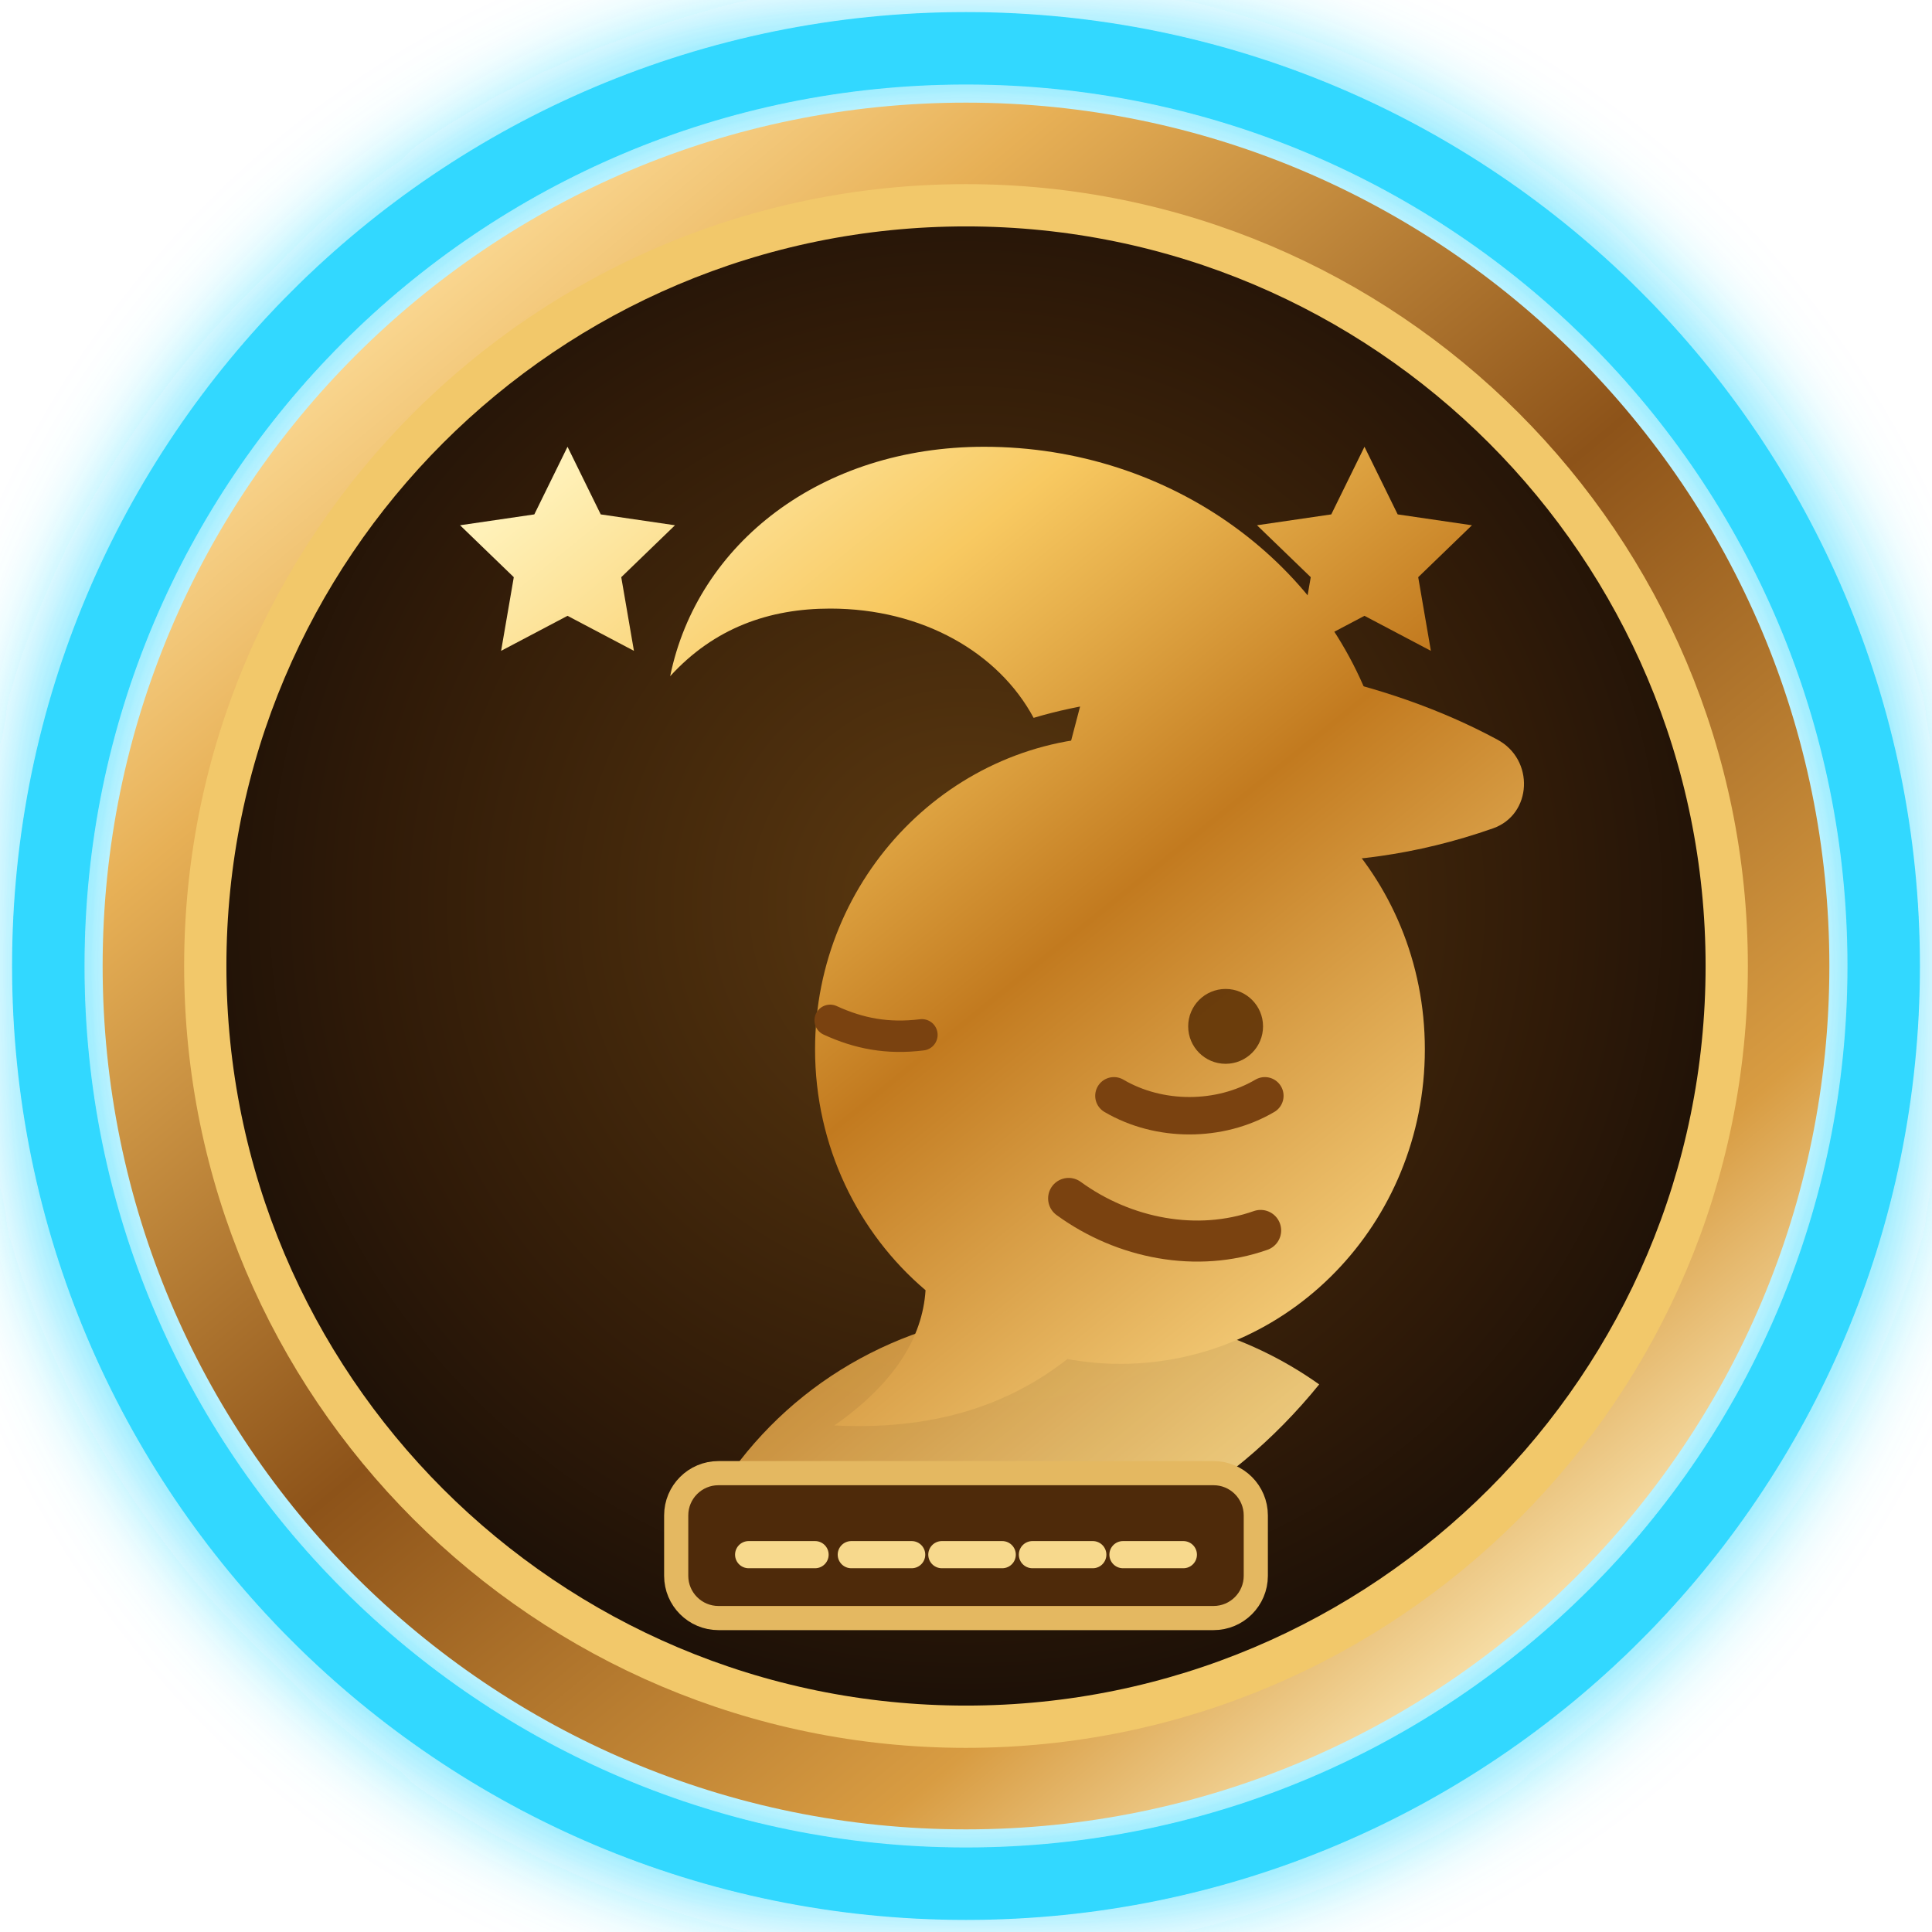
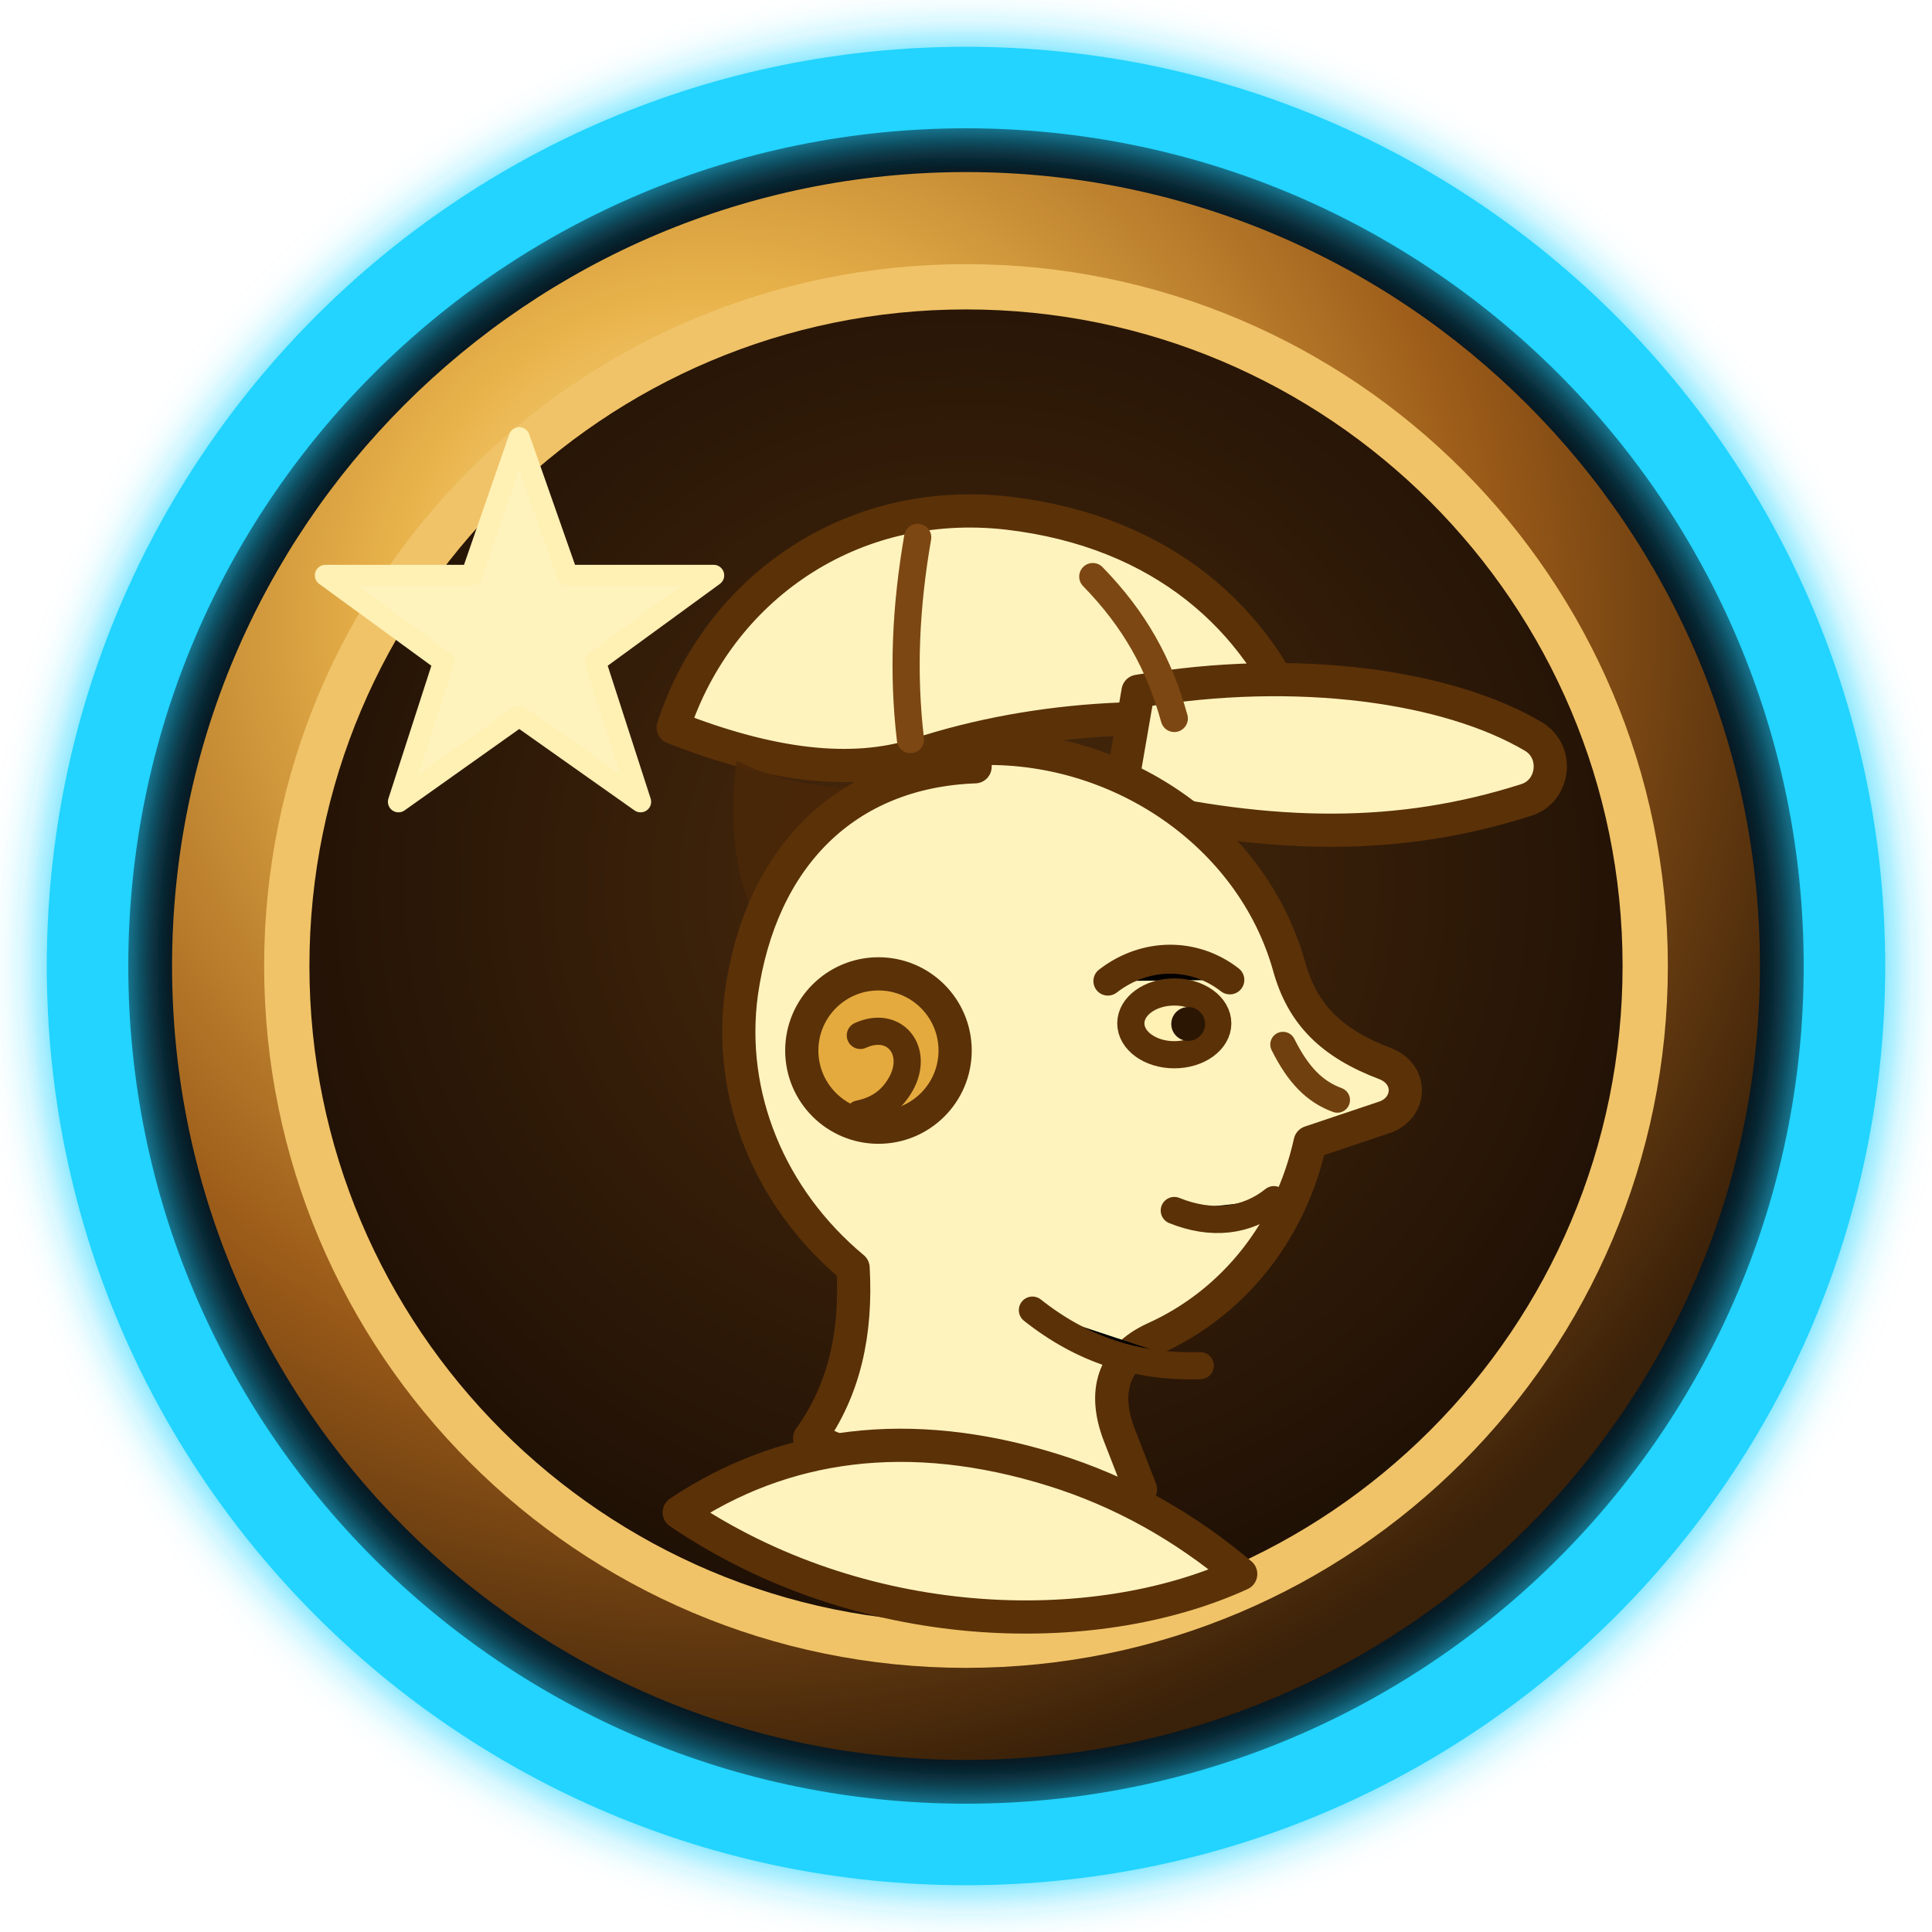
- <svg xmlns="http://www.w3.org/2000/svg" width="32" height="32" viewBox="0 0 32 32" fill="none">
+ <svg xmlns="http://www.w3.org/2000/svg" width="32" height="32" viewBox="0 0 32 32" role="img" aria-label="Fate Project Son Coin logo">
  <defs>
-     <radialGradient id="bg" cx="0" cy="0" r="1" gradientUnits="userSpaceOnUse" gradientTransform="translate(16 15) rotate(90) scale(16)">
-       <stop offset="0" stop-color="#5D3A10" />
-       <stop offset="0.62" stop-color="#2F1A08" />
-       <stop offset="1" stop-color="#0D0806" />
+     <radialGradient id="coin" cx="34%" cy="28%" r="75%">
+       <stop offset="0%" stop-color="#fff0b0" />
+       <stop offset="27%" stop-color="#e9b34b" />
+       <stop offset="66%" stop-color="#9a5a18" />
+       <stop offset="100%" stop-color="#3a2109" />
    </radialGradient>
-     <linearGradient id="bronze" x1="6" y1="4" x2="26" y2="28" gradientUnits="userSpaceOnUse">
-       <stop offset="0" stop-color="#FFE1A0" />
-       <stop offset="0.18" stop-color="#E7B056" />
-       <stop offset="0.5" stop-color="#8D5319" />
-       <stop offset="0.82" stop-color="#D89C42" />
-       <stop offset="1" stop-color="#FFF0C2" />
+     <radialGradient id="dark" cx="50%" cy="44%" r="70%">
+       <stop offset="0%" stop-color="#4b2b0c" />
+       <stop offset="100%" stop-color="#120803" />
+     </radialGradient>
+     <linearGradient id="gold" x1="8" y1="7" x2="24" y2="26">
+       <stop offset="0%" stop-color="#fff3bd" />
+       <stop offset="45%" stop-color="#f0bc55" />
+       <stop offset="100%" stop-color="#9b5b17" />
    </linearGradient>
-     <linearGradient id="gold" x1="9" y1="8" x2="22" y2="24" gradientUnits="userSpaceOnUse">
-       <stop offset="0" stop-color="#FFF1B8" />
-       <stop offset="0.25" stop-color="#F8C961" />
-       <stop offset="0.55" stop-color="#C27A1F" />
-       <stop offset="1" stop-color="#FFDE8C" />
-     </linearGradient>
-     <filter id="glow" x="-40%" y="-40%" width="180%" height="180%">
-       <feGaussianBlur stdDeviation="0.8" result="b" />
+     <filter id="glow" x="-30%" y="-30%" width="160%" height="160%">
+       <feGaussianBlur stdDeviation="0.45" result="blur" />
      <feMerge>
-         <feMergeNode in="b" />
+         <feMergeNode in="blur" />
        <feMergeNode in="SourceGraphic" />
      </feMerge>
    </filter>
  </defs>
-   <circle cx="16" cy="16" r="15.2" stroke="#1CD4FF" stroke-width="1.2" opacity="0.9" filter="url(#glow)" />
-   <circle cx="16" cy="16" r="14.3" fill="url(#bronze)" />
-   <circle cx="16" cy="16" r="12.6" fill="url(#bg)" stroke="#F2C86A" stroke-width="0.7" />
-   <path d="M9.4 7.4l0.55 1.12 1.23 0.18-0.89 0.86 0.21 1.22-1.1-0.58-1.1 0.58 0.21-1.22-0.89-0.86 1.23-0.18 0.55-1.12z" fill="url(#gold)" />
-   <path d="M22.6 7.4l0.55 1.12 1.23 0.18-0.89 0.86 0.21 1.22-1.1-0.58-1.1 0.58 0.21-1.22-0.89-0.86 1.23-0.18 0.55-1.12z" fill="url(#gold)" />
-   <path d="M11.1 11.2c0.45-2.2 2.5-3.8 5.2-3.8 3.1 0 5.75 1.95 6.55 4.7-0.9-0.35-2.02-0.56-3.16-0.56-0.94 0-1.8 0.12-2.57 0.35-0.58-1.08-1.84-1.81-3.37-1.81-1.01 0-1.92 0.32-2.65 1.12z" fill="url(#gold)" />
-   <path d="M18.1 10.9c2.4-0.15 4.85 0.35 6.7 1.35 0.62 0.33 0.58 1.24-0.07 1.47-2.54 0.89-4.9 0.62-7.32-0.19l0.69-2.63z" fill="url(#gold)" />
-   <path d="M18.55 12.2c-2.78 0-5.05 2.32-5.05 5.18 0 1.6 0.71 3.04 1.83 3.99-0.05 0.78-0.51 1.54-1.51 2.24 1.6 0.08 2.85-0.31 3.86-1.1 0.28 0.05 0.57 0.08 0.87 0.08 2.78 0 5.05-2.32 5.05-5.21s-2.27-5.18-5.05-5.18z" fill="url(#gold)" />
-   <circle cx="20.3" cy="17.0" r="0.62" fill="#5F3307" opacity="0.9" />
-   <path d="M18.45 18.15c0.75 0.44 1.75 0.44 2.5 0" stroke="#7A4210" stroke-width="0.62" stroke-linecap="round" />
-   <path d="M17.7 19.85c0.92 0.67 2.13 0.9 3.18 0.53" stroke="#7A4210" stroke-width="0.68" stroke-linecap="round" />
-   <path d="M13.75 16.9c0.48 0.22 0.95 0.31 1.52 0.24" stroke="#7A4210" stroke-width="0.52" stroke-linecap="round" />
-   <path d="M12.25 24.2c1.26-1.62 3.18-2.52 5.31-2.52 1.64 0 3.08 0.39 4.29 1.25-1.5 1.85-3.63 3.05-5.95 3.05-1.37 0-2.62-0.35-3.65-1.78z" fill="url(#gold)" opacity="0.92" />
-   <rect x="11.2" y="24.4" width="9.6" height="2.4" rx="0.7" fill="#4E2A0A" stroke="#E4B861" stroke-width="0.4" />
-   <path d="M12.4 25.75h1.1M14.1 25.75h1.0M15.6 25.75h1.0M17.1 25.75h1.0M18.6 25.75h1.0" stroke="#F7D98D" stroke-width="0.45" stroke-linecap="round" />
+   <circle cx="16" cy="16" r="15.15" fill="#071018" />
+   <circle cx="16" cy="16" r="14.55" stroke="#22d4ff" stroke-width="1.35" fill="none" filter="url(#glow)" />
+   <circle cx="16" cy="16" r="13.15" fill="url(#coin)" />
+   <circle cx="16" cy="16" r="11.25" fill="url(#dark)" stroke="#f0c368" stroke-width="0.75" />
+   <path d="M8.6 7.25l.8 2.28h2.42l-1.96 1.43.75 2.32-2.01-1.42-2 1.42.75-2.32-1.96-1.43h2.42z" fill="url(#gold)" stroke="#fff0b4" stroke-width=".35" stroke-linejoin="round" />
+   <path d="M11.15 12.05c.75-2.3 2.95-3.85 5.55-3.55 2.55.3 4.15 1.75 4.85 3.62-2.05-.38-4.33-.28-6.35.38-1.1.35-2.45.18-4.05-.45z" fill="url(#gold)" stroke="#5b3108" stroke-width=".55" stroke-linejoin="round" />
+   <path d="M18.85 11.45c2.65-.45 5.15-.08 6.55.75.42.25.35.9-.12 1.05-2.1.67-4.18.65-6.75.05z" fill="url(#gold)" stroke="#5b3108" stroke-width=".55" stroke-linejoin="round" />
+   <path d="M15.2 8.9c-.2 1.15-.25 2.25-.12 3.35M18.1 9.55c.7.72 1.1 1.45 1.35 2.35" stroke="#7c4712" stroke-width=".45" stroke-linecap="round" />
+   <path d="M12.2 12.6c1.1.55 2.45.58 3.7.18-.35.72-.95 1.15-1.9 1.35.38.3.78.45 1.4.48-.78.7-1.62 1.02-2.62 1.02-.55-.72-.75-1.82-.58-3.03z" fill="#4a2708" opacity=".88" />
+   <path d="M16.15 12.4c2.35-.1 4.58 1.4 5.2 3.6.22.8.7 1.28 1.6 1.62.45.18.42.72 0 .88l-1.25.42c-.32 1.45-1.25 2.65-2.58 3.25-.7.32-.85.9-.58 1.6l.35.9c-1.5.32-3.45.08-5.48-.85.58-.8.78-1.75.72-2.82-1.38-1.15-2.08-2.85-1.85-4.55.32-2.25 1.72-3.67 3.87-3.75z" fill="url(#gold)" stroke="#5b3108" stroke-width=".55" stroke-linejoin="round" />
+   <circle cx="14.55" cy="17.4" r="1.27" fill="#e4aa3e" stroke="#5b3108" stroke-width=".55" />
+   <path d="M14.25 17.15c.55-.25.95.22.7.75-.15.3-.38.48-.72.55" stroke="#5b3108" stroke-width=".45" stroke-linecap="round" fill="none" />
+   <path d="M18.35 16.25c.62-.48 1.43-.48 2.02-.02" stroke="#5b3108" stroke-width=".48" stroke-linecap="round" />
+   <ellipse cx="19.45" cy="16.95" rx=".72" ry=".52" fill="#fff0b4" stroke="#5b3108" stroke-width=".45" />
+   <circle cx="19.68" cy="16.96" r=".28" fill="#2b1604" />
+   <path d="M21.25 17.3c.25.5.52.78.9.92" stroke="#70400f" stroke-width=".42" stroke-linecap="round" />
+   <path d="M19.45 20.05c.62.25 1.2.18 1.65-.18" stroke="#5b3108" stroke-width=".45" stroke-linecap="round" />
+   <path d="M17.1 21.7c.82.65 1.72.95 2.78.92" stroke="#5b3108" stroke-width=".45" stroke-linecap="round" />
+   <path d="M11.25 25.05c1.72-1.15 3.8-1.45 6.2-.7 1.12.35 2.15.92 3.1 1.72-2.45 1.12-6.3 1.02-9.3-1.02z" fill="url(#gold)" stroke="#5b3108" stroke-width=".55" stroke-linejoin="round" />
</svg>
